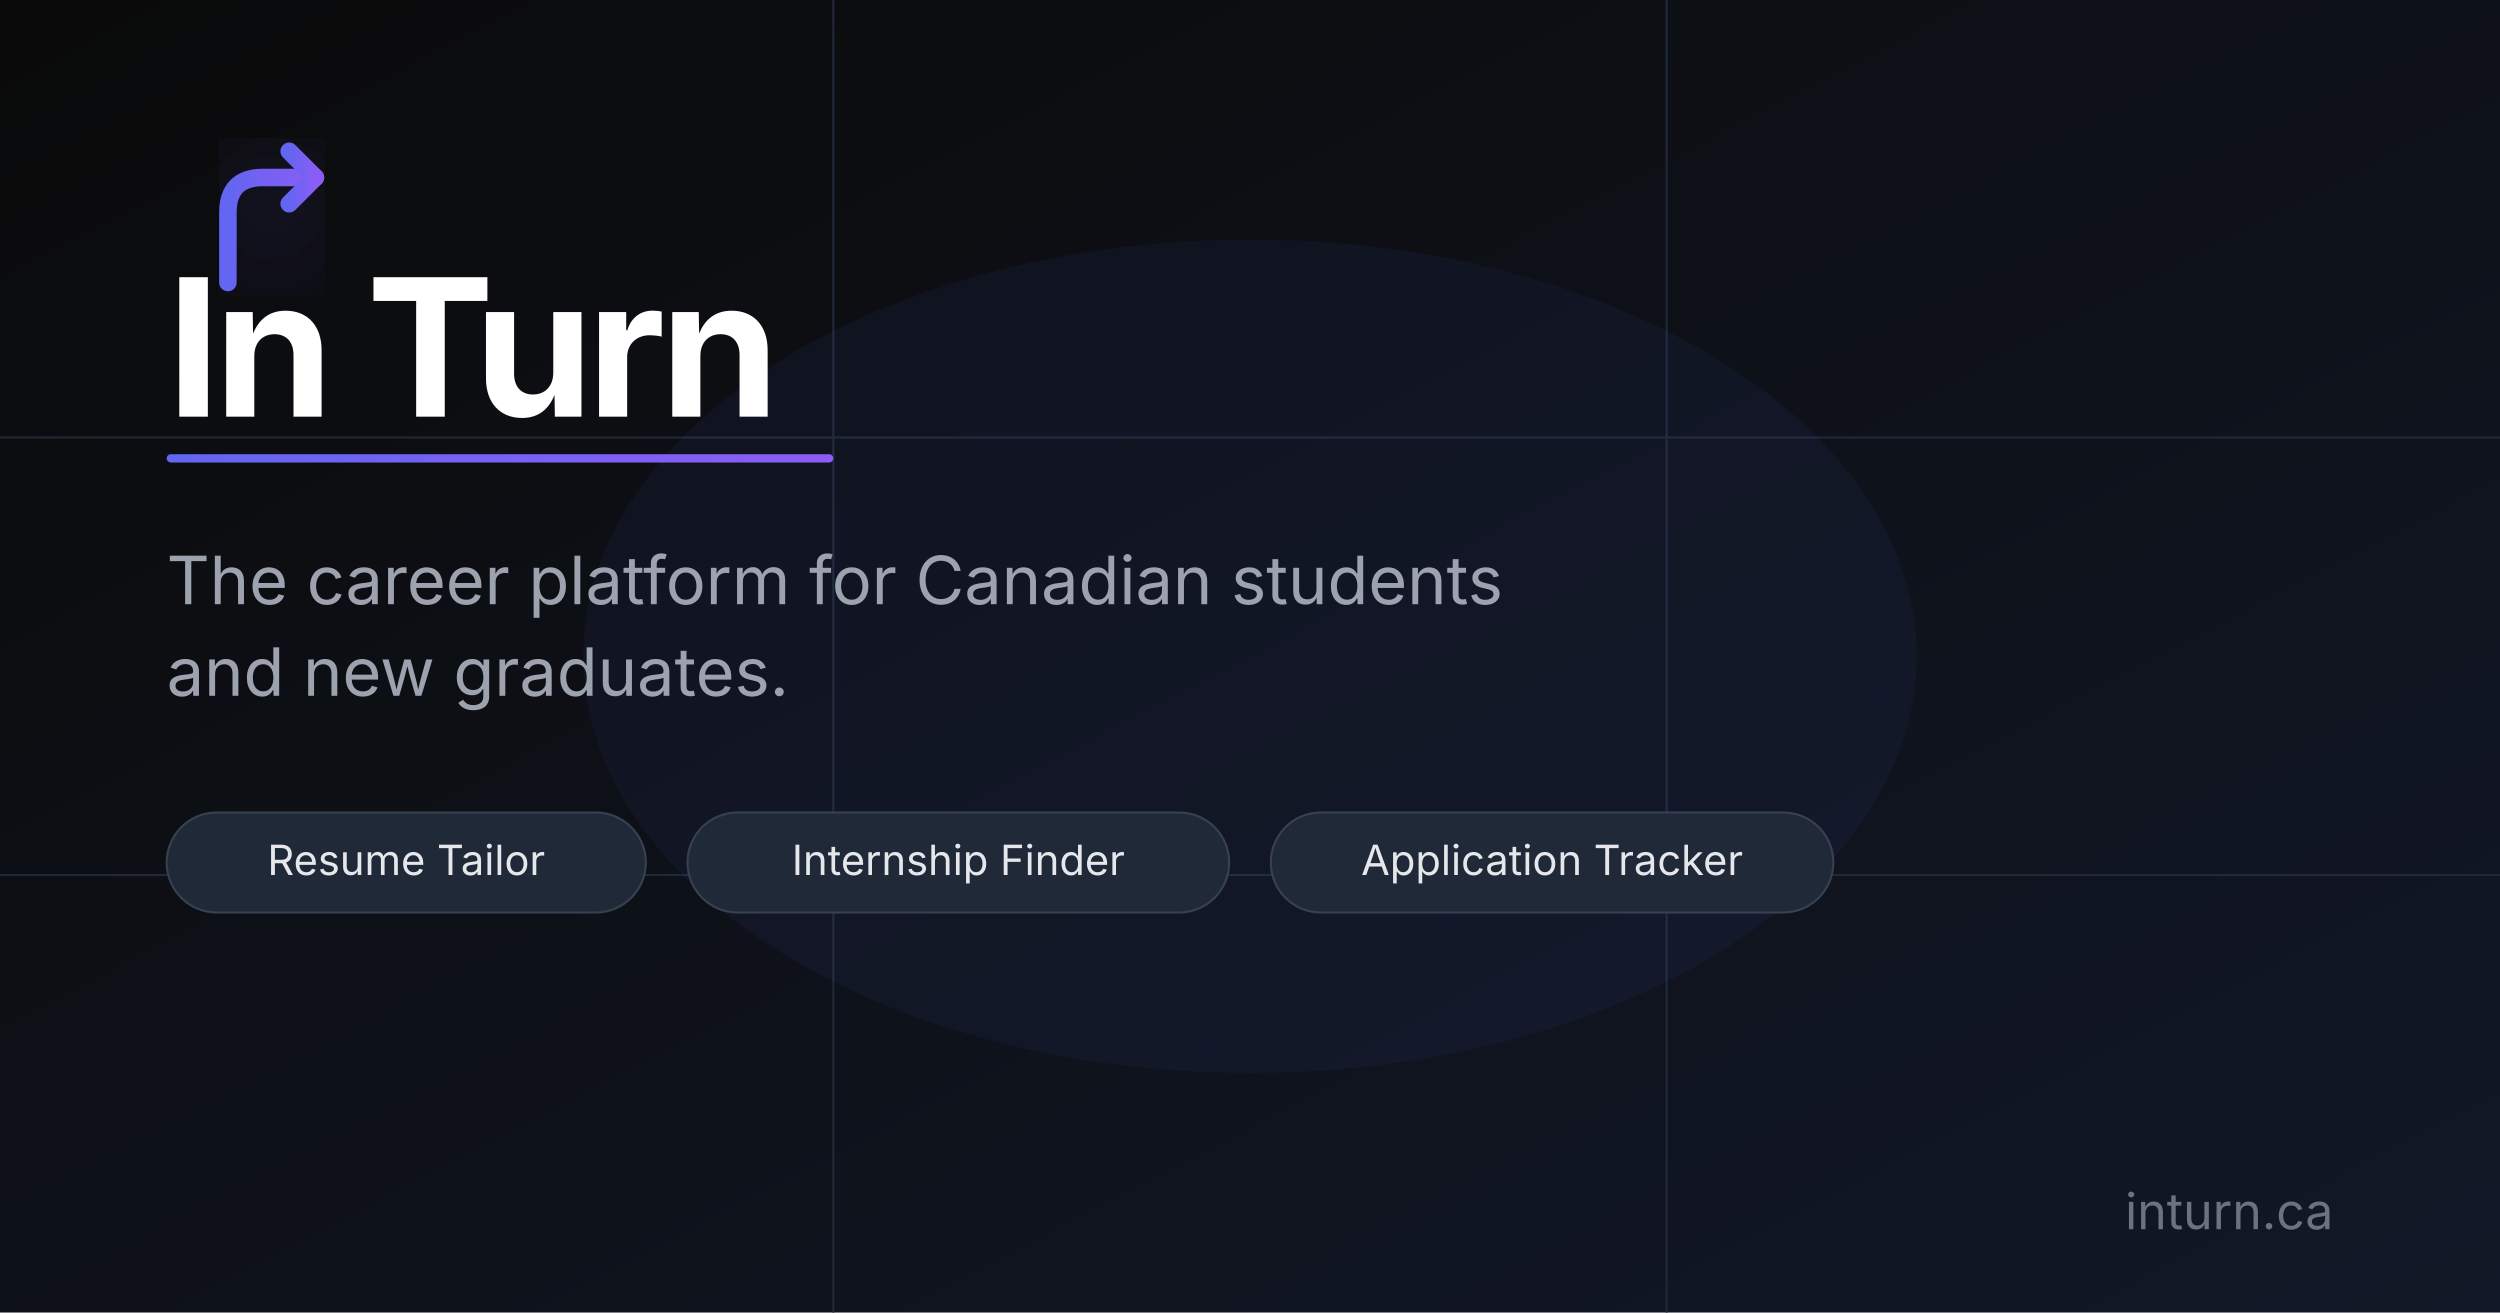
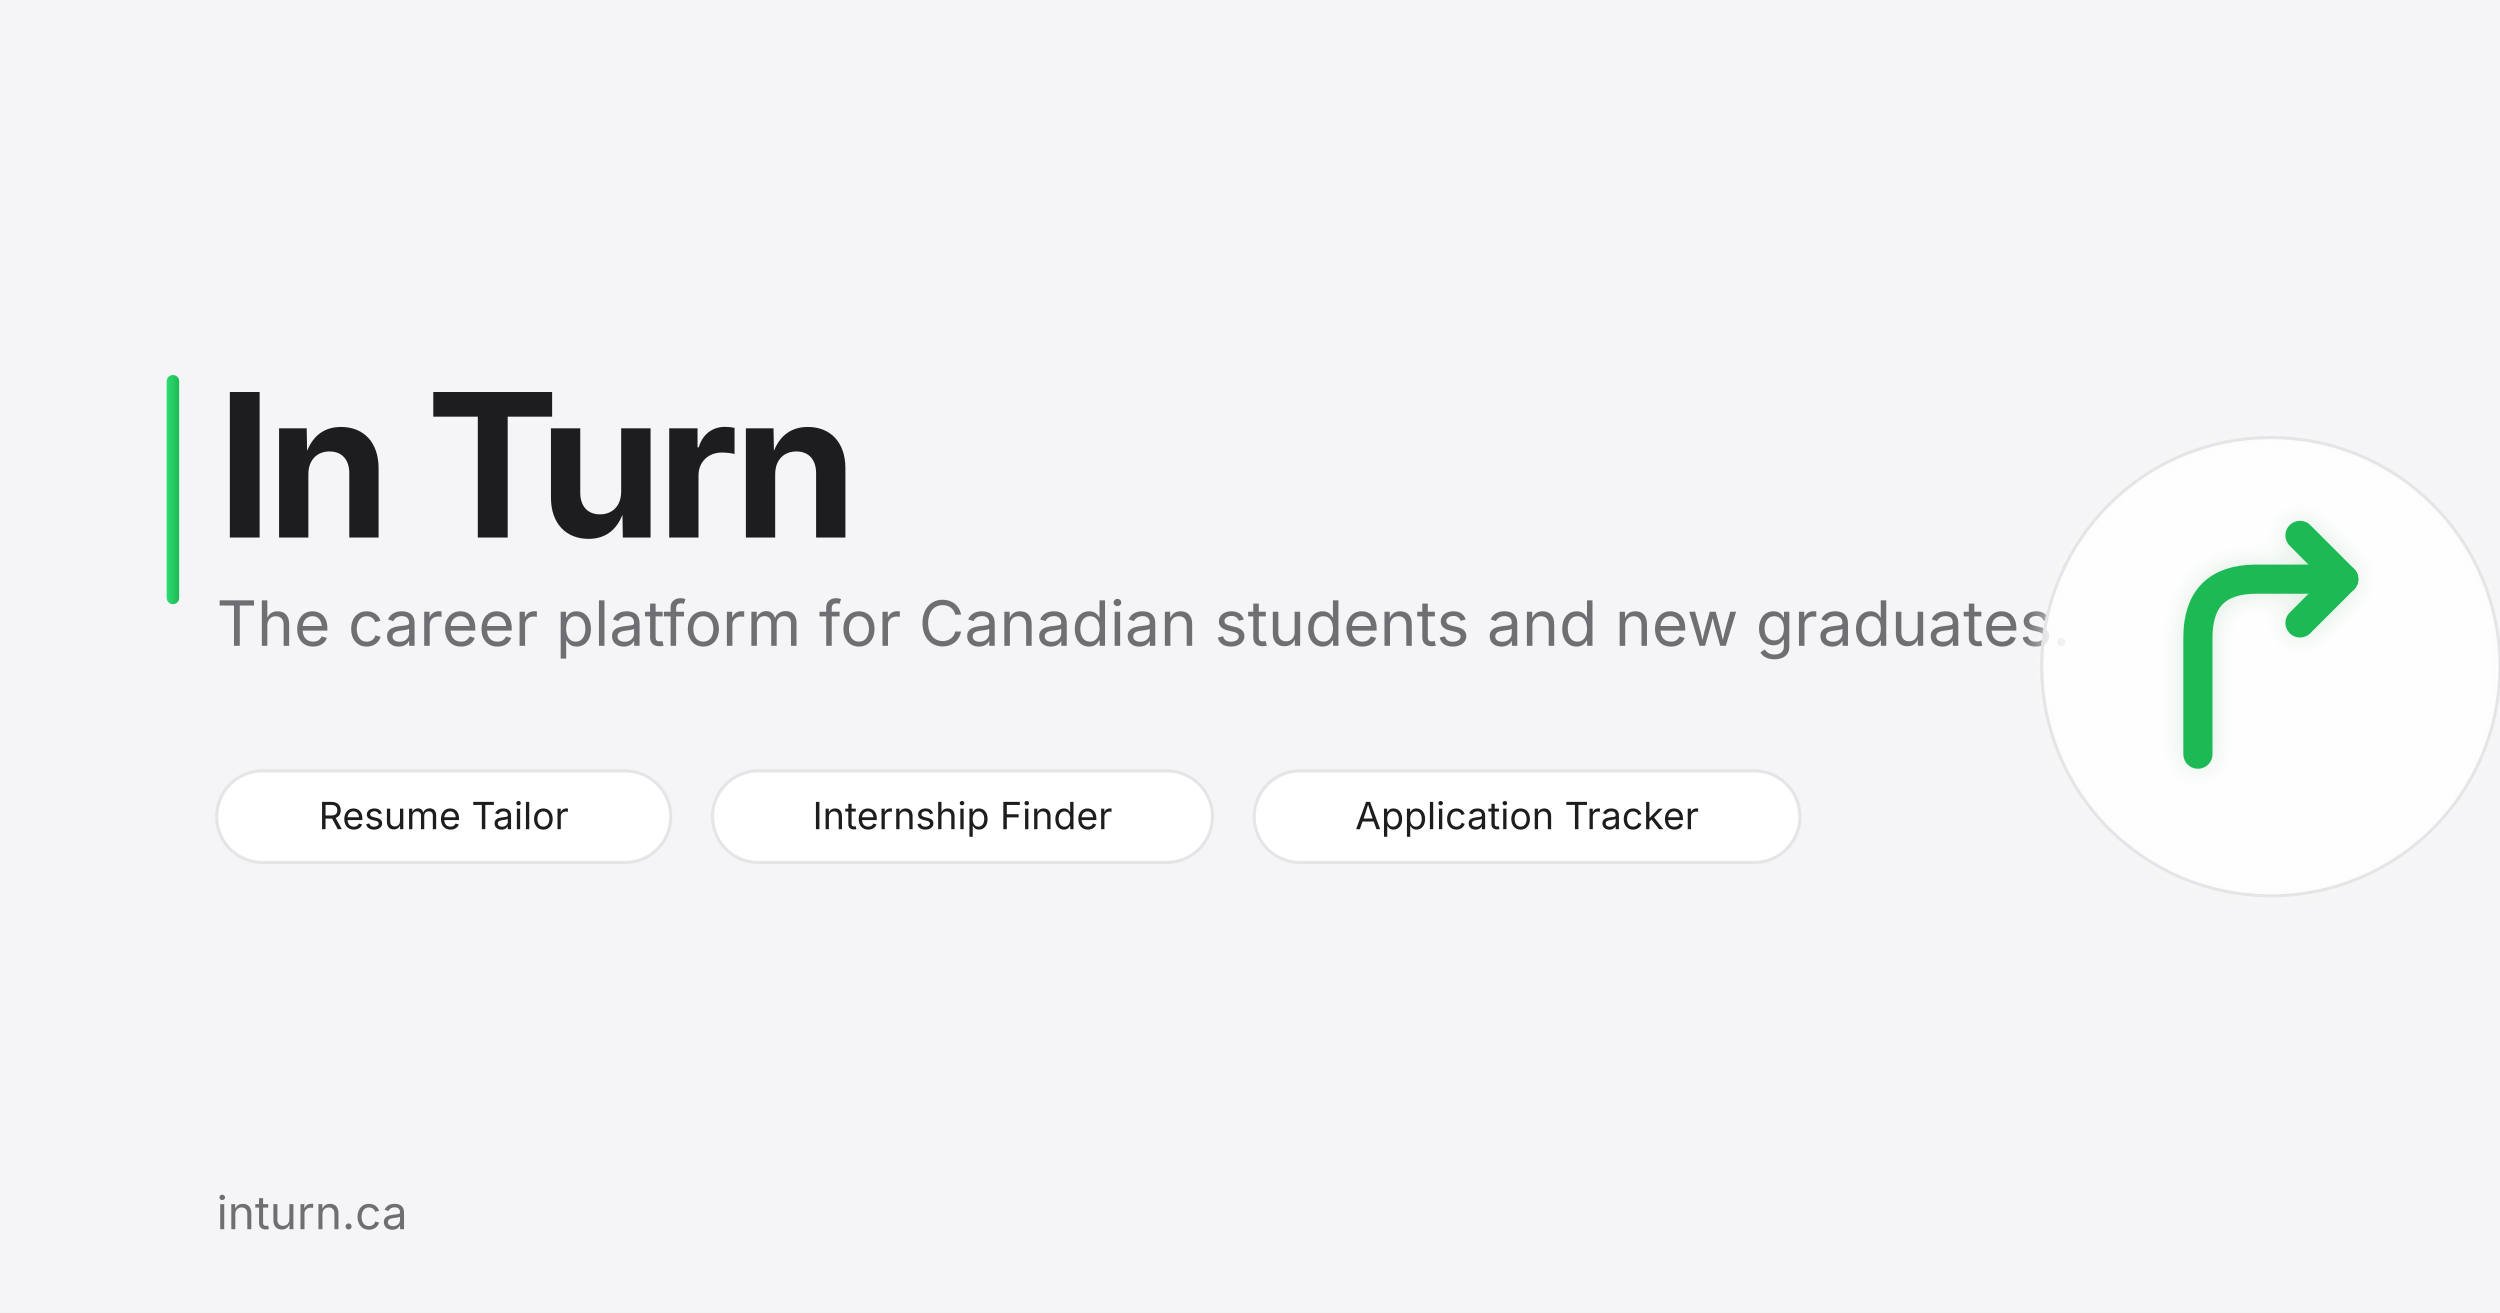
<svg xmlns="http://www.w3.org/2000/svg" width="1200" height="630" viewBox="0 0 1200 630">
  <defs>
-     <linearGradient id="bg" x1="0%" y1="0%" x2="100%" y2="100%">
-       <stop offset="0%" style="stop-color:#0a0a0a" />
-       <stop offset="100%" style="stop-color:#111827" />
+     <linearGradient id="accent" x1="0%" y1="0%" x2="100%" y2="0%">
+       <stop offset="0%" style="stop-color:#2ddd72" />
+       <stop offset="100%" style="stop-color:#1DB954" />
    </linearGradient>
-     <linearGradient id="accent" x1="0%" y1="0%" x2="100%" y2="0%">
-       <stop offset="0%" style="stop-color:#6366f1" />
-       <stop offset="100%" style="stop-color:#8b5cf6" />
-     </linearGradient>
+     <radialGradient id="dotfade" cx="50%" cy="50%" r="50%">
+       <stop offset="20%" style="stop-color:#000000;stop-opacity:1" />
+       <stop offset="100%" style="stop-color:#000000;stop-opacity:0" />
+     </radialGradient>
+     <pattern id="dots" x="0" y="0" width="26" height="26" patternUnits="userSpaceOnUse">
+       <circle cx="1" cy="1" r="1" fill="rgba(0,0,0,0.07)" />
+     </pattern>
+     <mask id="dotmask">
+       <ellipse cx="600" cy="315" rx="750" ry="400" fill="url(#dotfade)" />
+     </mask>
    <filter id="glow">
-       <feGaussianBlur stdDeviation="8" result="coloredBlur" />
+       <feGaussianBlur stdDeviation="6" result="coloredBlur" />
      <feMerge>
        <feMergeNode in="coloredBlur" />
        <feMergeNode in="SourceGraphic" />
      </feMerge>
    </filter>
  </defs>
-   <rect width="1200" height="630" fill="url(#bg)" />
-   <line x1="0" y1="210" x2="1200" y2="210" stroke="#1f2937" stroke-width="1" />
-   <line x1="0" y1="420" x2="1200" y2="420" stroke="#1f2937" stroke-width="1" />
-   <line x1="400" y1="0" x2="400" y2="630" stroke="#1f2937" stroke-width="1" />
-   <line x1="800" y1="0" x2="800" y2="630" stroke="#1f2937" stroke-width="1" />
-   <ellipse cx="600" cy="315" rx="320" ry="200" fill="#6366f1" fill-opacity="0.06" />
-   <g transform="translate(80, 60) scale(4.2)" filter="url(#glow)">
-     <svg viewBox="0 0 24 24" width="24" height="24" fill="none" stroke="url(#accent)" stroke-width="2" stroke-linecap="round" stroke-linejoin="round">
-       <path d="M7 18 L7 10 Q7 6 11 6 L17 6" />
-       <polyline points="14,3 17,6 14,9" />
-     </svg>
+   <rect width="1200" height="630" fill="#F5F5F7" />
+   <rect width="1200" height="630" fill="url(#dots)" mask="url(#dotmask)" />
+   <rect x="80" y="180" width="6" height="110" rx="3" fill="url(#accent)" />
+   <text x="104" y="258" font-family="-apple-system, BlinkMacSystemFont, 'Segoe UI', sans-serif" font-size="96" font-weight="700" fill="#1D1D1F" letter-spacing="-3">In Turn</text>
+   <text x="104" y="310" font-family="-apple-system, BlinkMacSystemFont, 'Segoe UI', sans-serif" font-size="30" font-weight="400" fill="#6E6E73">The career platform for Canadian students and new graduates.</text>
+   <g transform="translate(104, 370)">
+     <rect width="218" height="44" rx="22" fill="white" stroke="#e5e5e7" stroke-width="1.5" />
+     <text x="109" y="28" text-anchor="middle" font-family="-apple-system, BlinkMacSystemFont, 'Segoe UI', sans-serif" font-size="18" fill="#1D1D1F">Resume Tailor</text>
+     <rect x="238" width="240" height="44" rx="22" fill="white" stroke="#e5e5e7" stroke-width="1.5" />
+     <text x="358" y="28" text-anchor="middle" font-family="-apple-system, BlinkMacSystemFont, 'Segoe UI', sans-serif" font-size="18" fill="#1D1D1F">Internship Finder</text>
+     <rect x="498" width="262" height="44" rx="22" fill="white" stroke="#e5e5e7" stroke-width="1.5" />
+     <text x="629" y="28" text-anchor="middle" font-family="-apple-system, BlinkMacSystemFont, 'Segoe UI', sans-serif" font-size="18" fill="#1D1D1F">Application Tracker</text>
  </g>
-   <text x="80" y="200" font-family="-apple-system, BlinkMacSystemFont, 'Segoe UI', sans-serif" font-size="92" font-weight="700" fill="white" letter-spacing="-3">In Turn</text>
-   <rect x="80" y="218" width="320" height="4" rx="2" fill="url(#accent)" />
-   <text x="80" y="290" font-family="-apple-system, BlinkMacSystemFont, 'Segoe UI', sans-serif" font-size="32" font-weight="400" fill="#9ca3af" letter-spacing="0">The career platform for Canadian students</text>
-   <text x="80" y="334" font-family="-apple-system, BlinkMacSystemFont, 'Segoe UI', sans-serif" font-size="32" font-weight="400" fill="#9ca3af" letter-spacing="0">and new graduates.</text>
-   <g transform="translate(80, 390)">
-     <rect width="230" height="48" rx="24" fill="#1f2937" stroke="#374151" stroke-width="1" />
-     <text x="115" y="30" text-anchor="middle" font-family="-apple-system, BlinkMacSystemFont, 'Segoe UI', sans-serif" font-size="20" fill="#e5e7eb">Resume Tailor</text>
-     <rect x="250" width="260" height="48" rx="24" fill="#1f2937" stroke="#374151" stroke-width="1" />
-     <text x="380" y="30" text-anchor="middle" font-family="-apple-system, BlinkMacSystemFont, 'Segoe UI', sans-serif" font-size="20" fill="#e5e7eb">Internship Finder</text>
-     <rect x="530" width="270" height="48" rx="24" fill="#1f2937" stroke="#374151" stroke-width="1" />
-     <text x="665" y="30" text-anchor="middle" font-family="-apple-system, BlinkMacSystemFont, 'Segoe UI', sans-serif" font-size="20" fill="#e5e7eb">Application Tracker</text>
+   <g transform="translate(980, 210)" filter="url(#glow)">
+     <circle cx="110" cy="110" r="110" fill="white" opacity="0.7" />
+     <circle cx="110" cy="110" r="110" fill="none" stroke="#e5e5e7" stroke-width="1.5" />
+     <g transform="translate(110,110) scale(7) translate(-12,-12)">
+       <path d="M7 18 L7 10 Q7 6 11 6 L17 6" fill="none" stroke="#1DB954" stroke-width="2" stroke-linecap="round" stroke-linejoin="round" />
+       <polyline points="14,3 17,6 14,9" fill="none" stroke="#1DB954" stroke-width="2" stroke-linecap="round" stroke-linejoin="round" />
+     </g>
  </g>
-   <text x="1120" y="590" text-anchor="end" font-family="-apple-system, BlinkMacSystemFont, 'Segoe UI', sans-serif" font-size="24" fill="#6b7280">inturn.ca</text>
+   <text x="104" y="590" font-family="-apple-system, BlinkMacSystemFont, 'Segoe UI', sans-serif" font-size="22" fill="#6E6E73">inturn.ca</text>
</svg>
